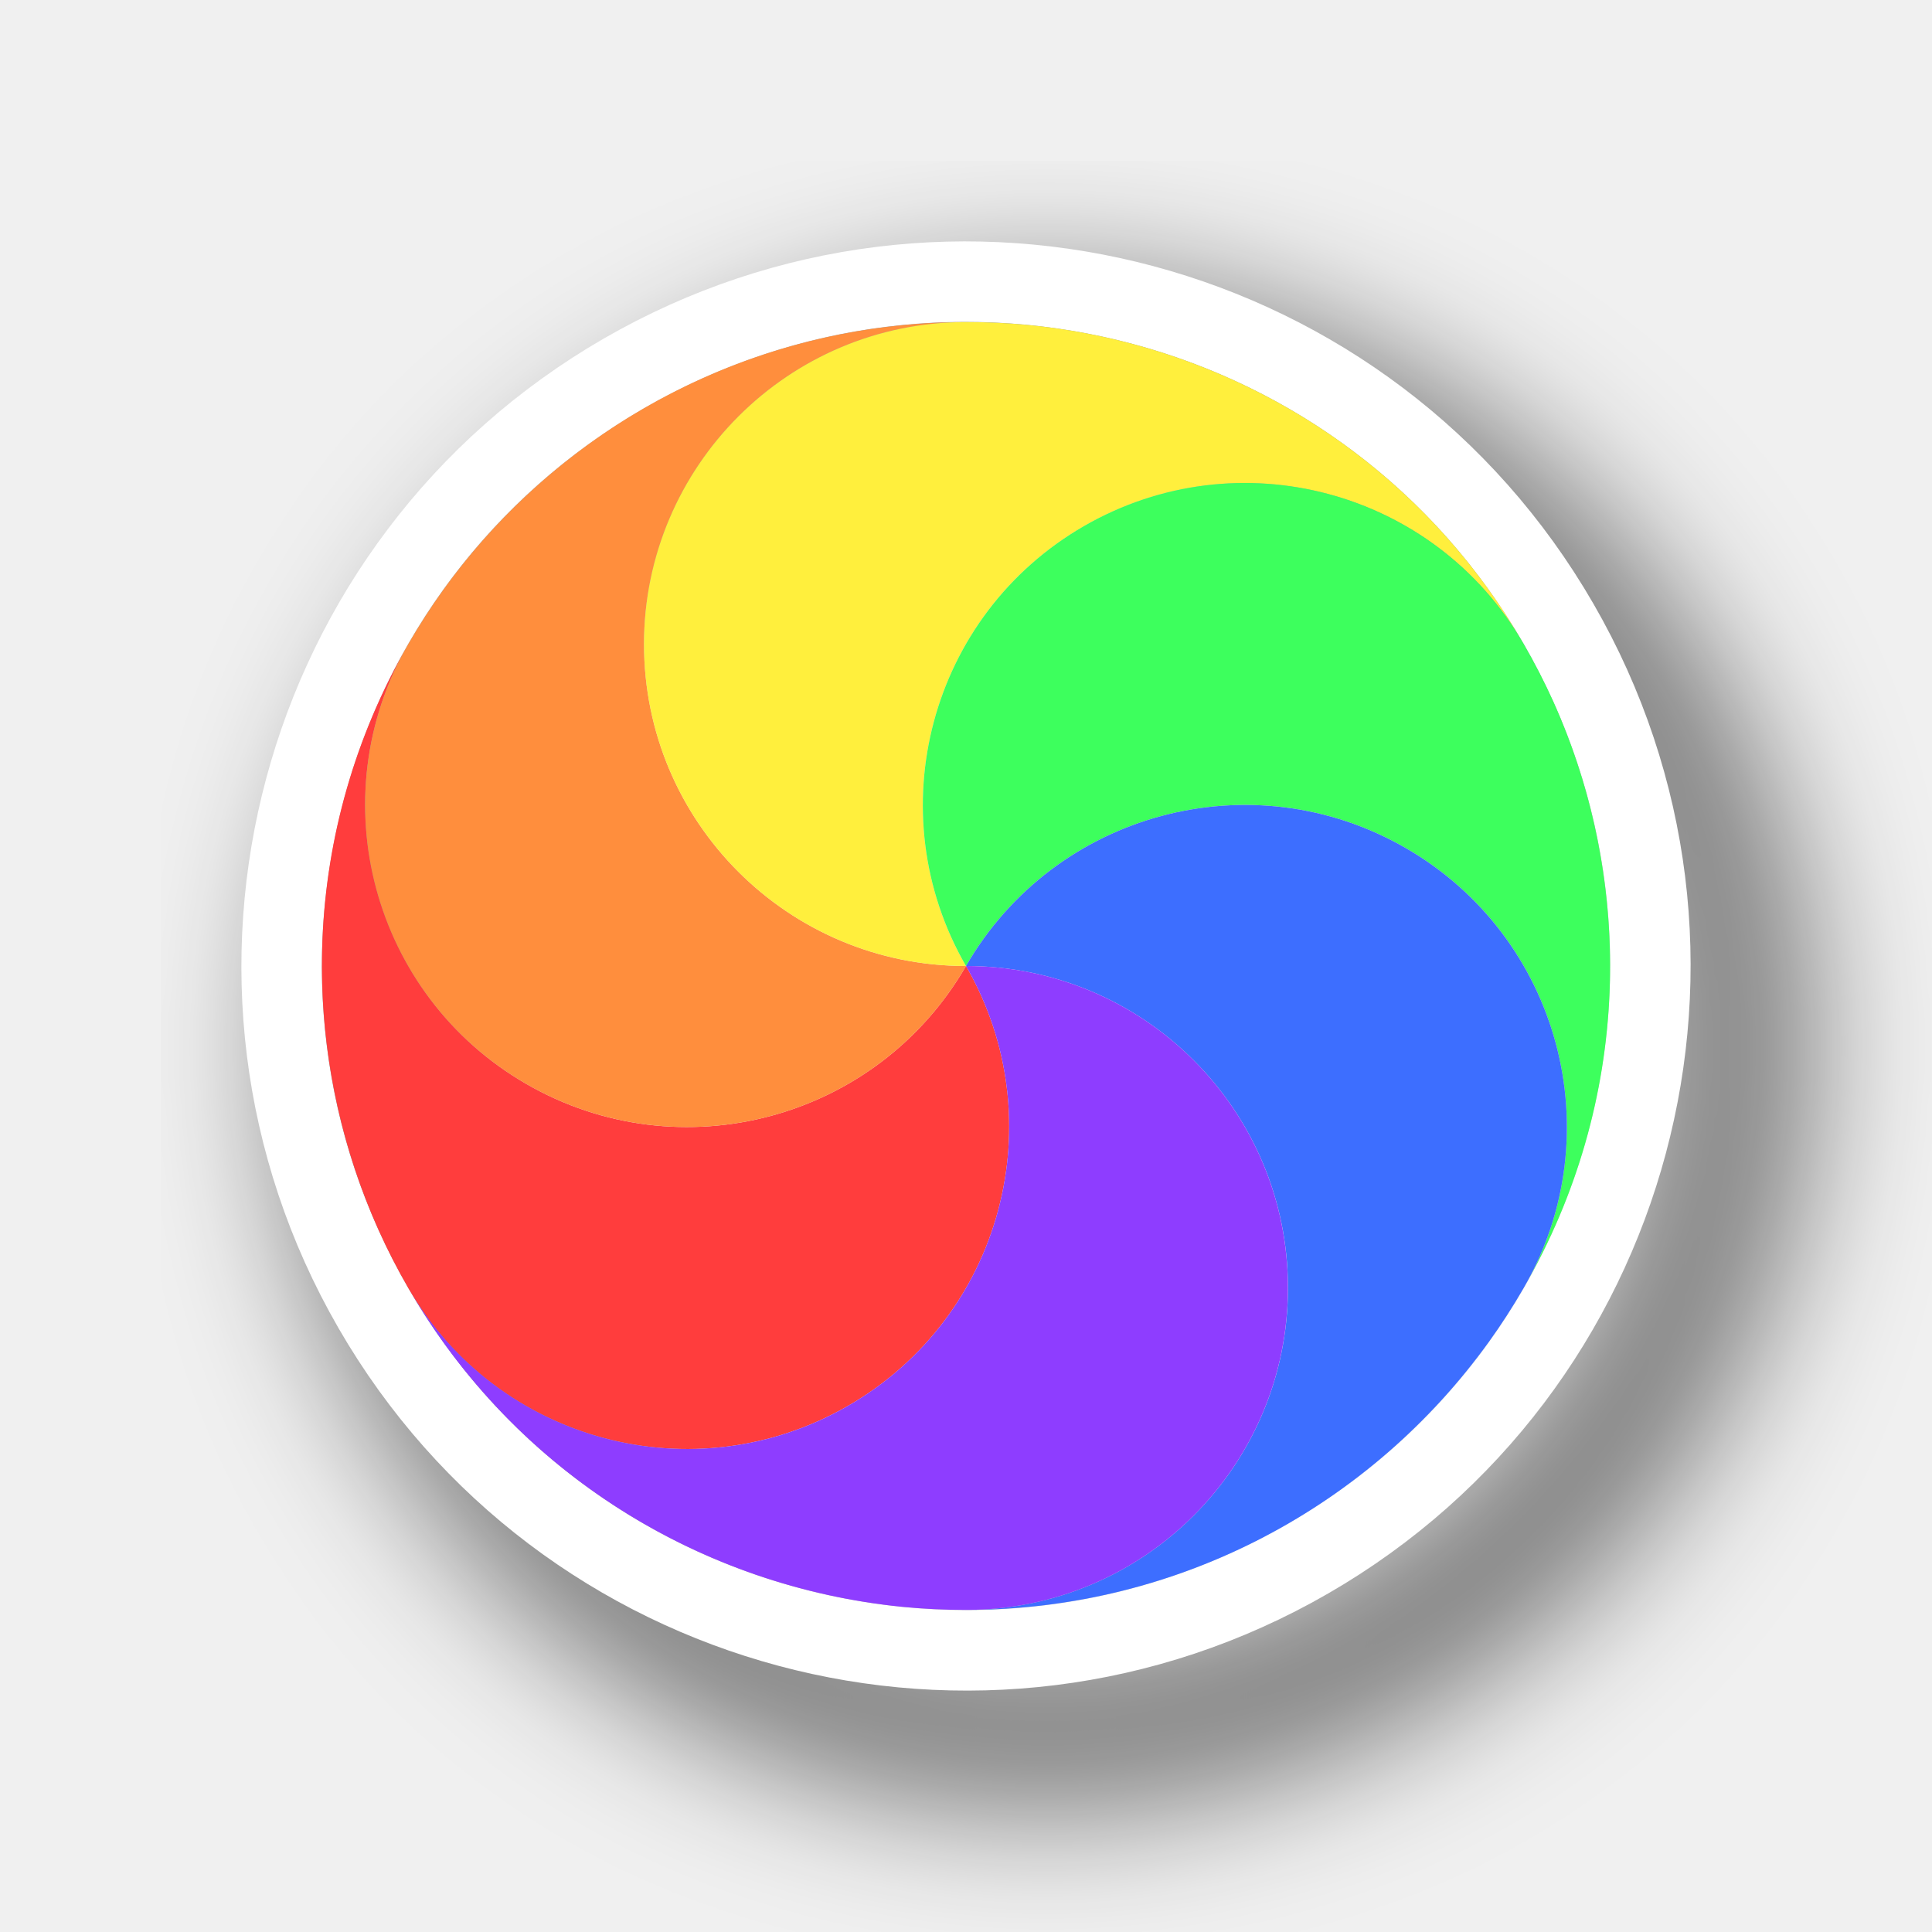
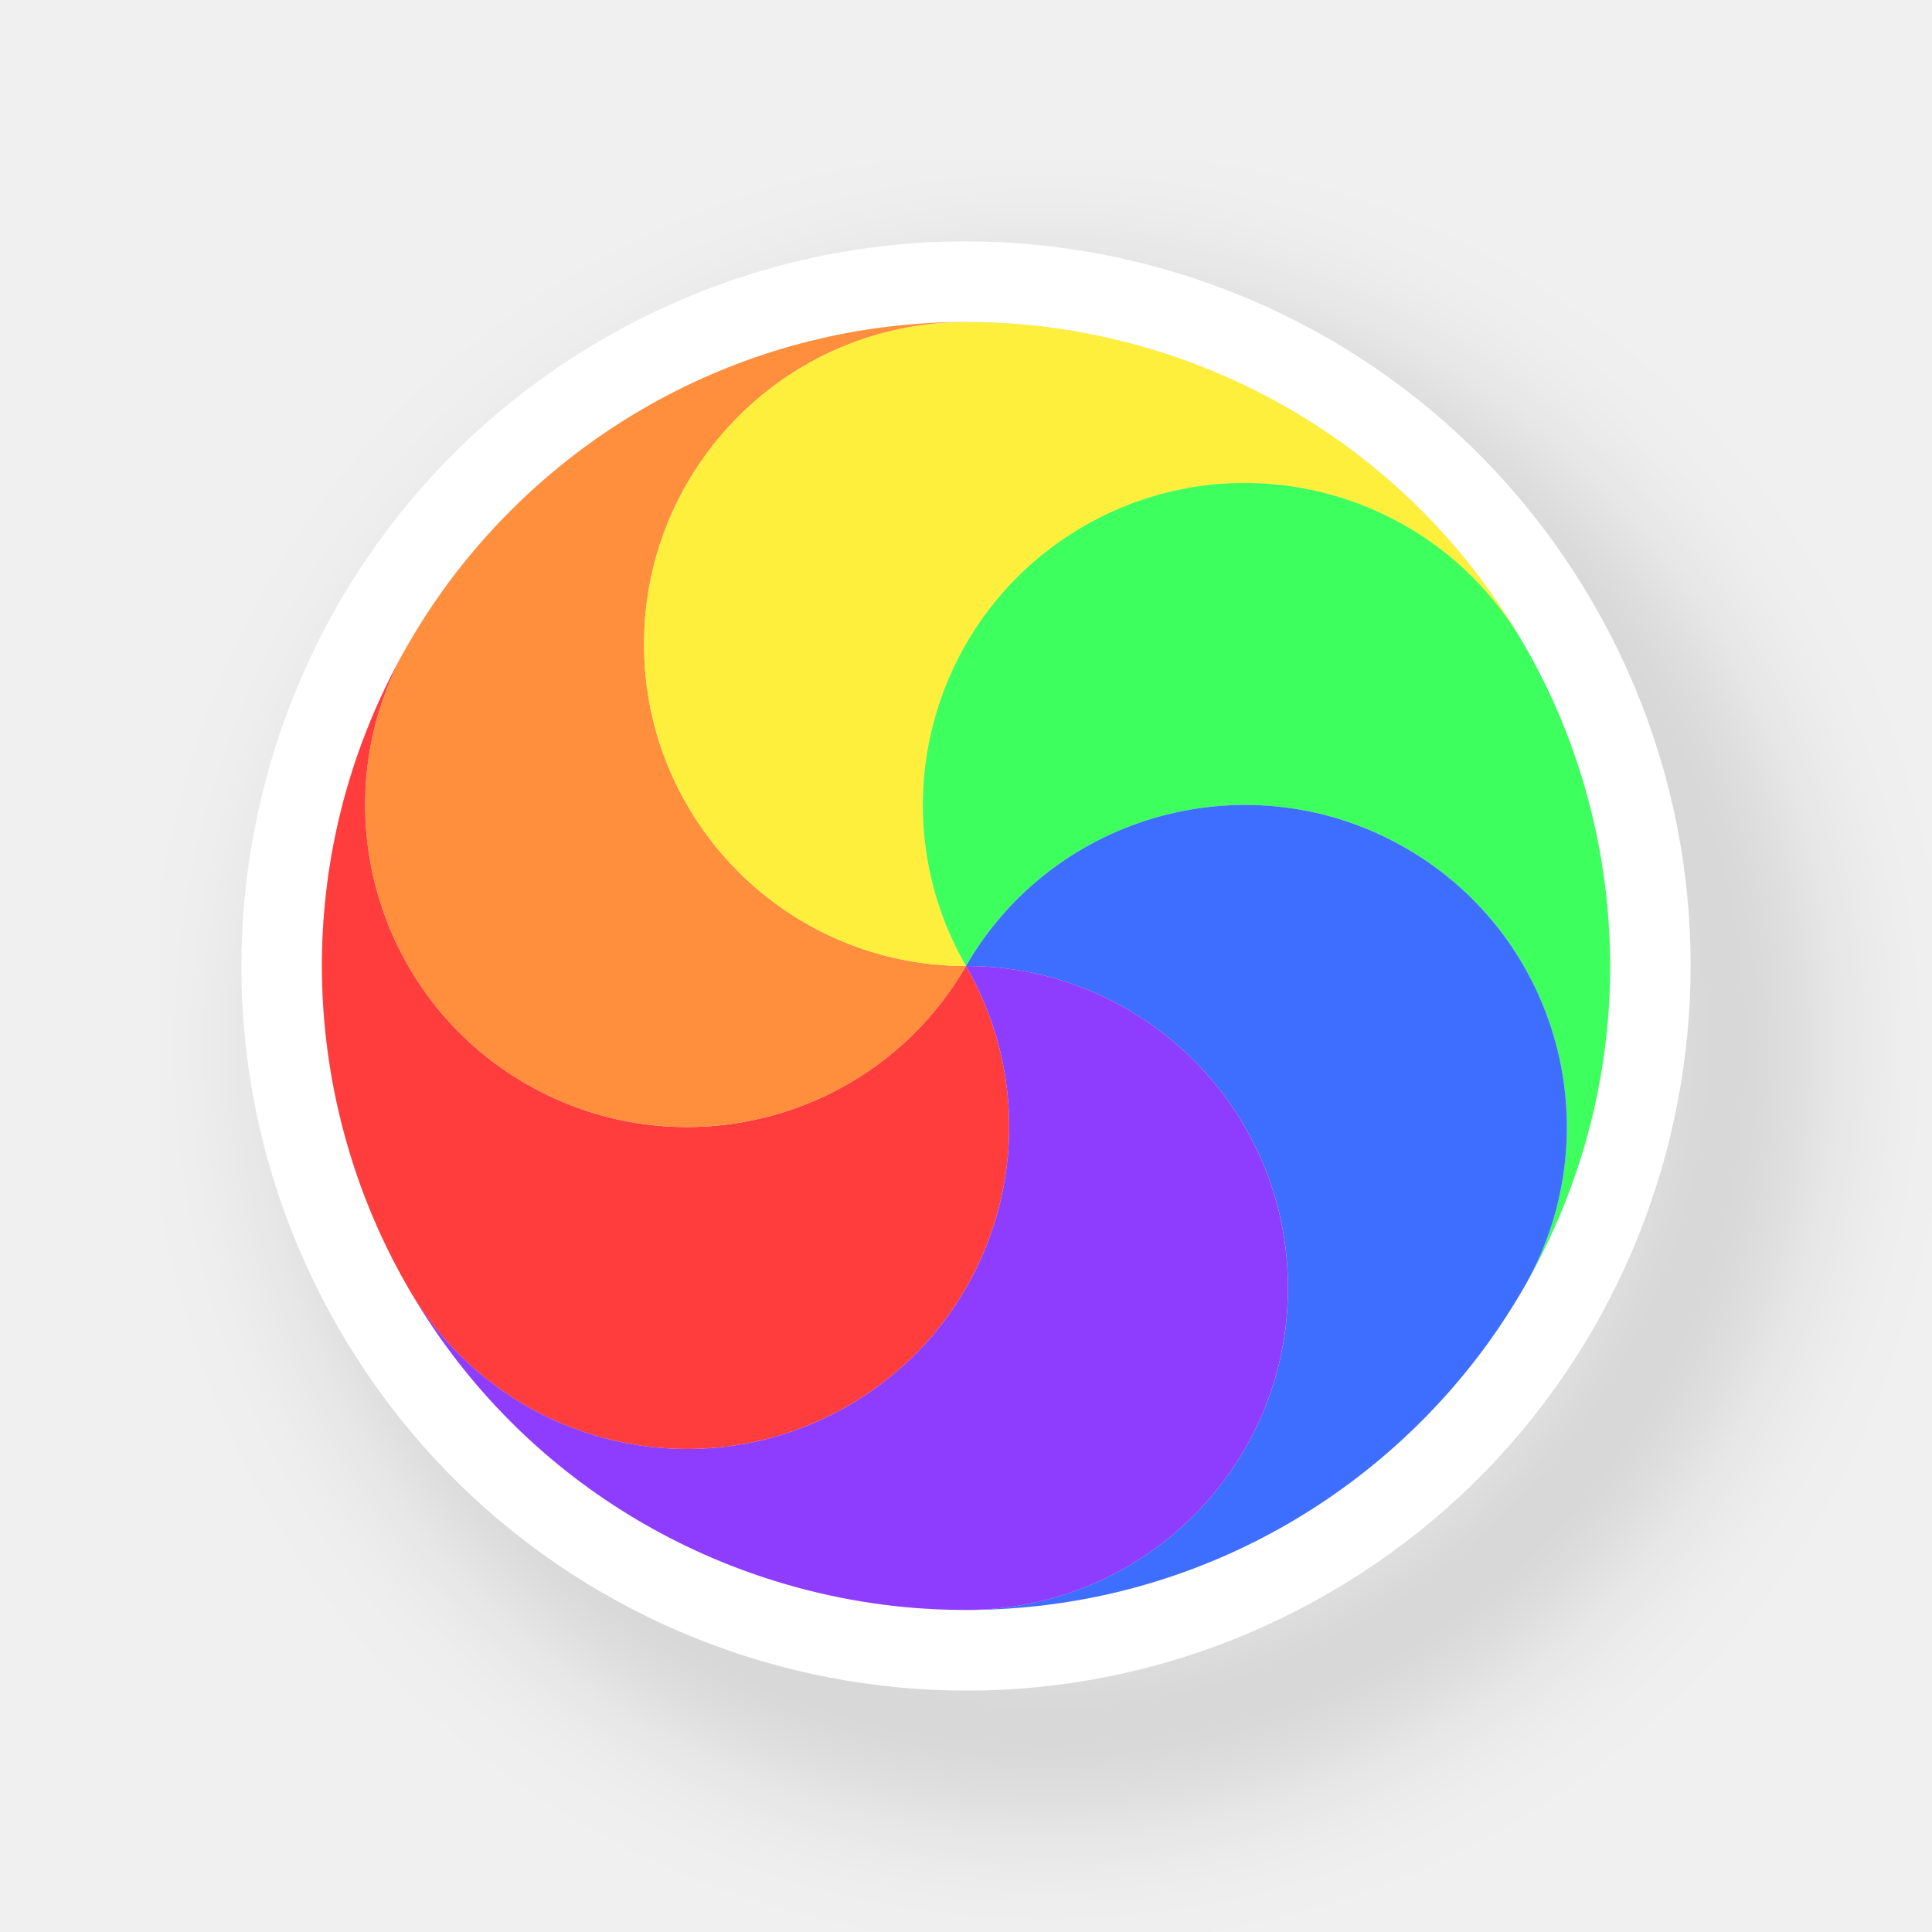
<svg xmlns="http://www.w3.org/2000/svg" width="24" height="24" viewBox="0 0 24 24" fill="none">
  <g clip-path="url(#clip0_105_754)">
    <g filter="url(#filter0_d_105_754)">
      <circle cx="12" cy="12" r="8.5" transform="rotate(-120 12 12)" stroke="white" stroke-linejoin="round" />
    </g>
    <path d="M10.536 17.463C8.622 18.568 6.176 17.913 5.072 16C4.937 15.767 4.815 15.529 4.707 15.289C3.687 13.023 3.735 10.317 5.072 8.001C3.968 9.914 4.623 12.36 6.536 13.464C8.449 14.569 10.895 13.913 12 12C13.104 13.913 12.449 16.359 10.536 17.463Z" fill="#FF3D3D" />
    <path d="M6.536 13.464C4.623 12.36 3.968 9.914 5.072 8.001C5.207 7.768 5.352 7.543 5.506 7.329C6.959 5.313 9.326 4.001 12.001 4.001C9.792 4.001 8.001 5.792 8 8.001C8 10.21 9.791 12 12 12C10.895 13.913 8.449 14.569 6.536 13.464Z" fill="#FF8E3D" />
    <path d="M8 8.001C8.001 5.792 9.792 4.001 12.001 4.001C12.27 4.001 12.537 4.014 12.799 4.04C15.271 4.29 17.591 5.684 18.928 8C17.824 6.087 15.378 5.432 13.464 6.537C11.551 7.641 10.896 10.087 12 12C9.791 12 8 10.21 8 8.001Z" fill="#FFEF3D" />
    <path d="M13.464 6.536C15.378 5.432 17.824 6.087 18.928 8C19.063 8.233 19.185 8.471 19.294 8.711C20.313 10.977 20.265 13.683 18.928 15.999C20.032 14.086 19.377 11.64 17.464 10.536C15.551 9.431 13.105 10.087 12 12C10.896 10.087 11.551 7.641 13.464 6.536Z" fill="#3DFF5D" />
    <path d="M17.464 10.536C19.377 11.64 20.032 14.086 18.928 15.999C18.793 16.233 18.648 16.457 18.494 16.671C17.041 18.687 14.674 19.999 11.999 19.999C14.209 19.999 15.999 18.208 16 15.999C16 13.79 14.209 12 12 12C13.105 10.087 15.551 9.431 17.464 10.536Z" fill="#3D6EFF" />
    <path d="M15.999 15.999C15.999 18.208 14.209 19.999 11.999 19.999C11.73 19.999 11.463 19.986 11.201 19.96C8.729 19.71 6.409 18.316 5.072 16C6.176 17.913 8.622 18.568 10.536 17.463C12.449 16.359 13.104 13.913 12 12C14.209 12 16 13.79 15.999 15.999Z" fill="#8E3DFF" />
  </g>
  <defs>
    <filter id="filter0_d_105_754" x="1.998" y="1.999" width="22.003" height="22.003" filterUnits="userSpaceOnUse" color-interpolation-filters="sRGB">
      <feFlood flood-opacity="0" result="BackgroundImageFix" />
      <feColorMatrix in="SourceAlpha" type="matrix" values="0 0 0 0 0 0 0 0 0 0 0 0 0 0 0 0 0 0 127 0" result="hardAlpha" />
      <feOffset dx="1" dy="1" />
      <feGaussianBlur stdDeviation="1" />
-       <feColorMatrix type="matrix" values="0 0 0 0 0 0 0 0 0 0 0 0 0 0 0 0 0 0 1 0" />
+       <feColorMatrix type="matrix" values="0 0 0 0 0 0 0 0 0 0 0 0 0 0 0 0 0 0 0.25 0" />
      <feBlend mode="normal" in2="BackgroundImageFix" result="effect1_dropShadow_105_754" />
      <feBlend mode="normal" in="SourceGraphic" in2="effect1_dropShadow_105_754" result="shape" />
    </filter>
    <clipPath id="clip0_105_754">
      <rect width="24" height="24" fill="white" />
    </clipPath>
  </defs>
</svg>
